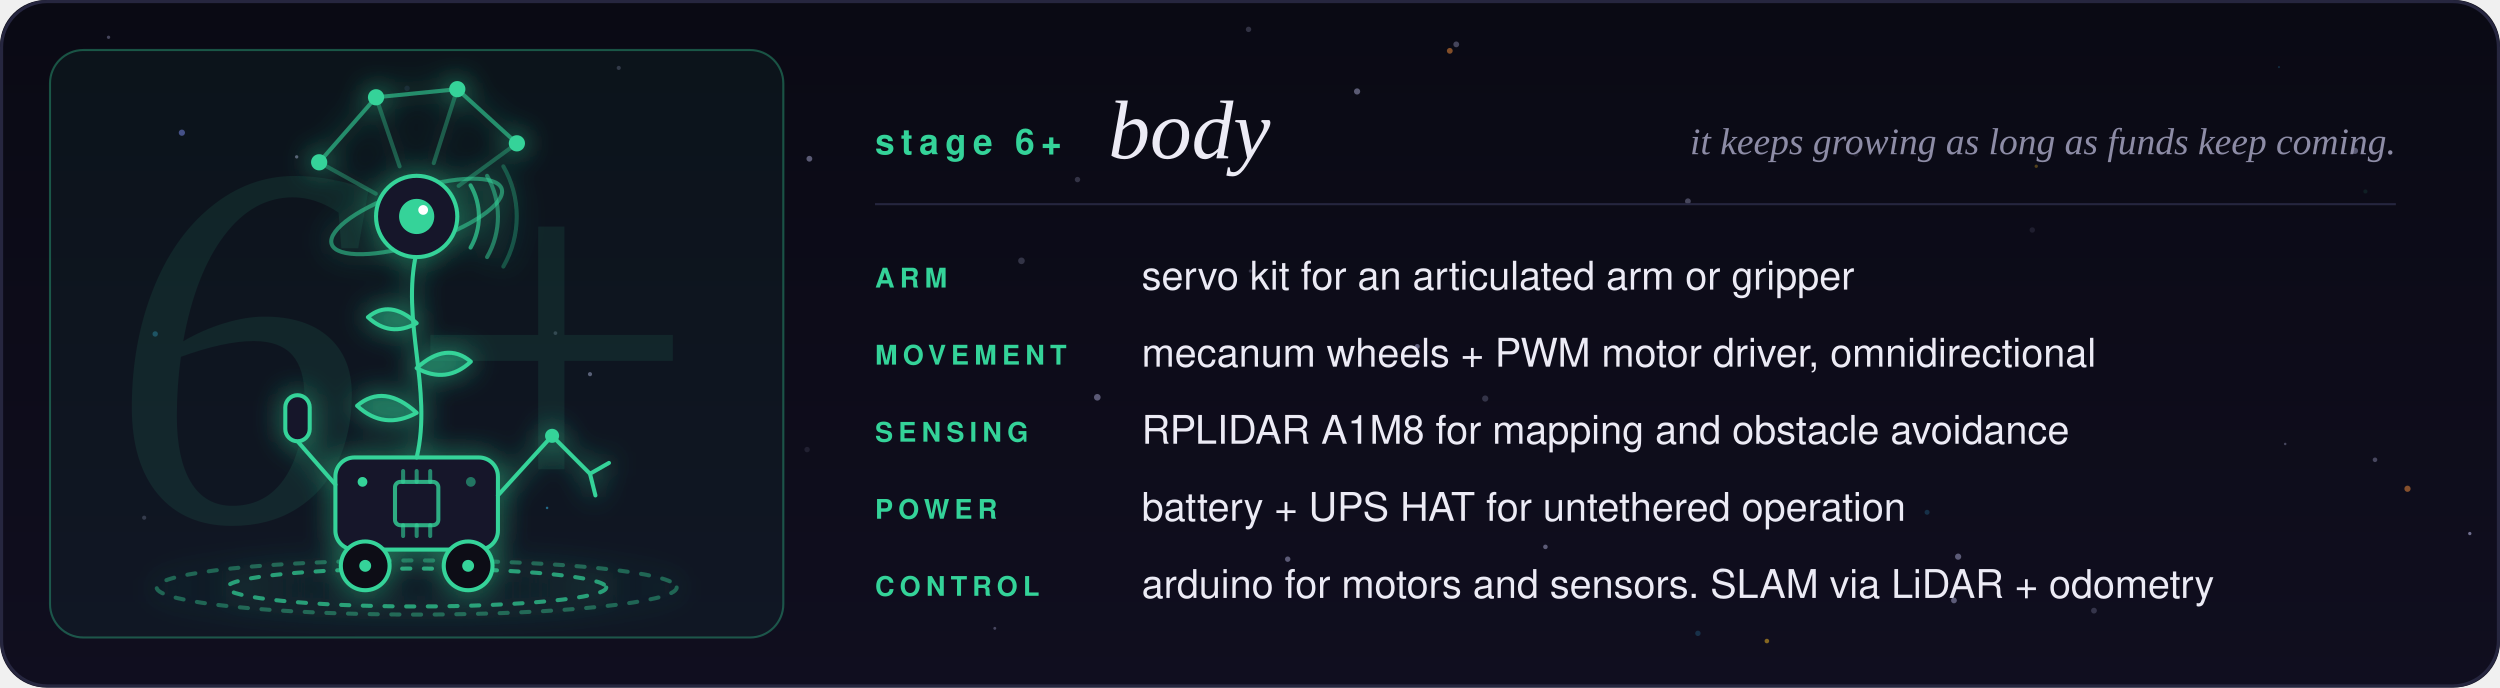
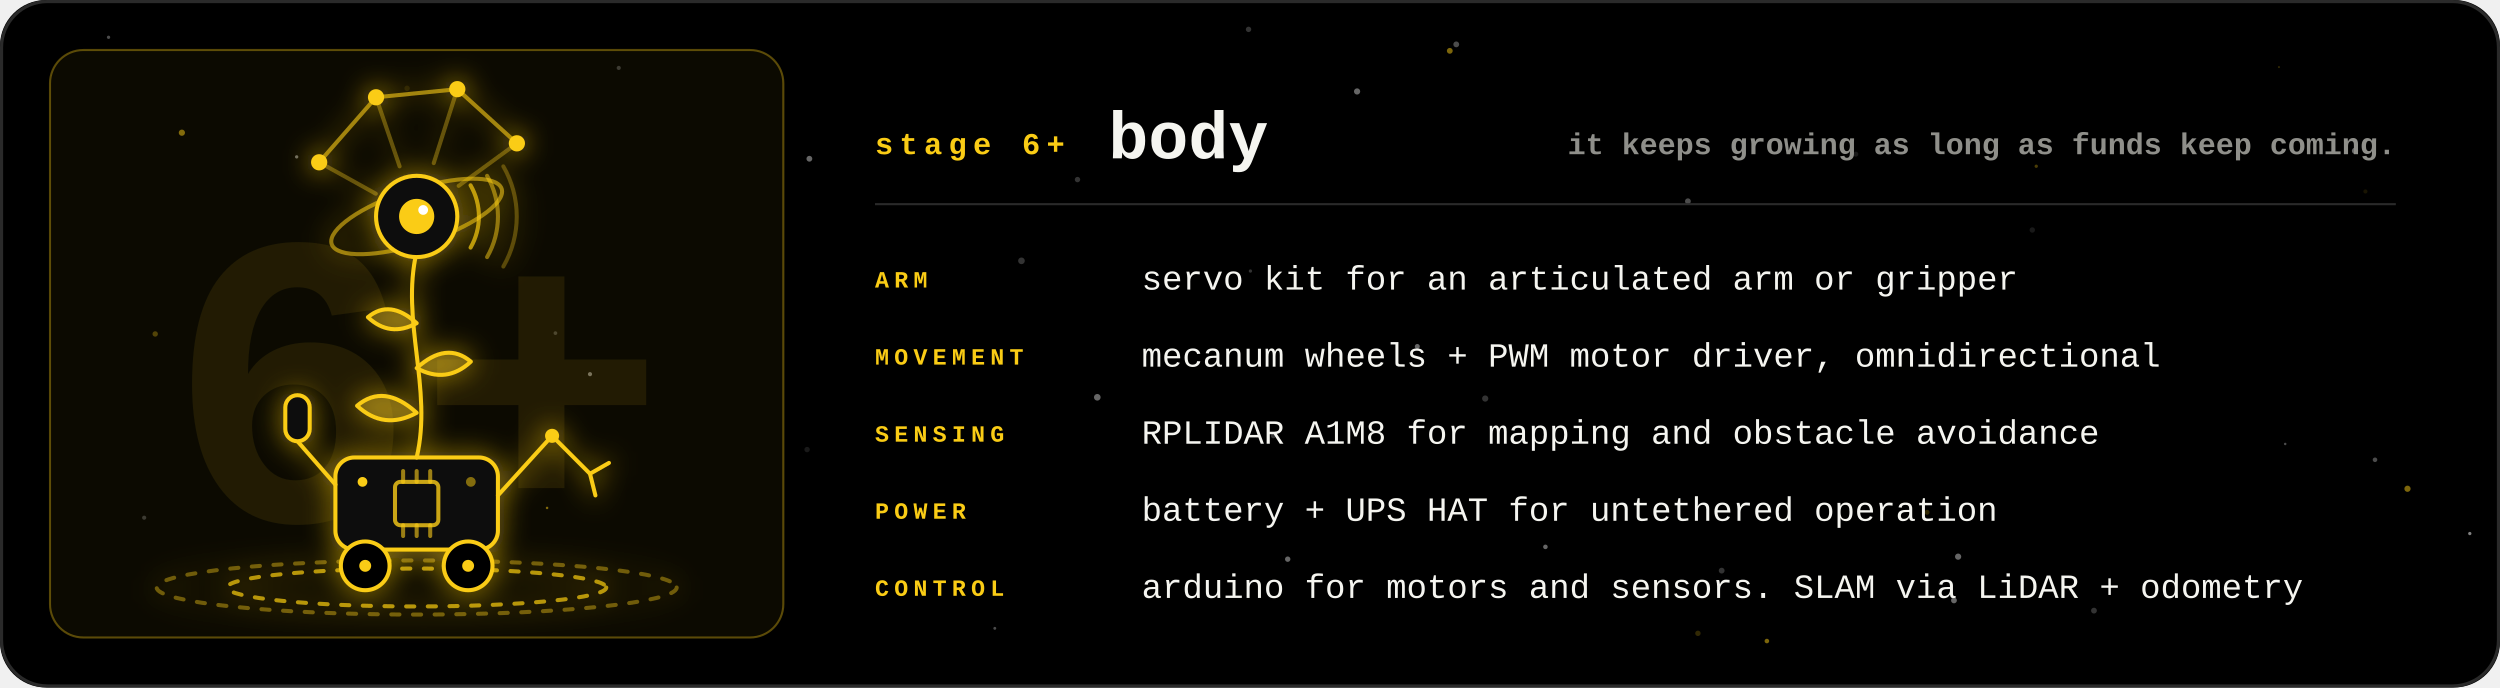
<svg xmlns="http://www.w3.org/2000/svg" viewBox="0 0 1200 330" width="1200" height="330" role="img" aria-label="stage 6+, body. arm: servo kit for an articulated arm or gripper. movement: mecanum wheels + PWM motor driver, omnidirectional. sensing: RPLIDAR A1M8 for mapping and obstacle avoidance. power: battery + UPS HAT for untethered operation. control: arduino for motors and sensors. SLAM via LiDAR + odometry">
  <defs>
    <linearGradient id="bg" x1="0" y1="0" x2="0" y2="1">
-       <stop offset="0" stop-color="#0a0a14" />
-       <stop offset="1" stop-color="#100e1f" />
+       <stop offset="0" stop-color="#000000" />
+       <stop offset="1" stop-color="#000000" />
    </linearGradient>
    <linearGradient id="spec" gradientUnits="userSpaceOnUse" x1="60" y1="0" x2="1140" y2="0">
-       <stop offset="0" stop-color="#fbbf24" />
-       <stop offset="0.2" stop-color="#fb923c" />
-       <stop offset="0.3" stop-color="#f472b6" />
-       <stop offset="0.5" stop-color="#c084fc" />
-       <stop offset="0.7" stop-color="#818cf8" />
-       <stop offset="0.8" stop-color="#38bdf8" />
-       <stop offset="1" stop-color="#34d399" />
+       <stop offset="0" stop-color="#facc15" />
+       <stop offset="0.2" stop-color="#facc15" />
+       <stop offset="0.3" stop-color="#facc15" />
+       <stop offset="0.5" stop-color="#facc15" />
+       <stop offset="0.7" stop-color="#facc15" />
+       <stop offset="0.8" stop-color="#facc15" />
+       <stop offset="1" stop-color="#facc15" />
    </linearGradient>
    <filter id="glow" x="-50%" y="-50%" width="200%" height="200%">
      <feGaussianBlur stdDeviation="5" result="b" />
      <feMerge>
        <feMergeNode in="b" />
        <feMergeNode in="SourceGraphic" />
      </feMerge>
    </filter>
    <marker id="arr" viewBox="0 0 10 10" refX="8" refY="5" markerWidth="7" markerHeight="7" orient="auto-start-reverse">
-       <path d="M0 0L10 5L0 10z" fill="#8d8ca6" />
+       <path d="M0 0L10 5L0 10z" fill="#8f8f8a" />
    </marker>
  </defs>
  <rect width="1200" height="330" rx="22" fill="url(#bg)" />
-   <circle cx="890.8" cy="74" r="1.2" fill="#cfd0ff" opacity="0.1" />
-   <circle cx="925" cy="245.9" r="1.2" fill="#38bdf8" opacity="0.2" />
-   <circle cx="517.2" cy="86.2" r="1.3" fill="#cfd0ff" opacity="0.2" />
-   <circle cx="826.4" cy="273.9" r="1.4" fill="#cfd0ff" opacity="0.2" />
-   <circle cx="266.6" cy="159.9" r="0.9" fill="#cfd0ff" opacity="0.2" />
-   <circle cx="699" cy="21.3" r="1.4" fill="#cfd0ff" opacity="0.3" />
-   <circle cx="611.2" cy="209.2" r="1.2" fill="#cfd0ff" opacity="0.2" />
-   <circle cx="387.4" cy="215.8" r="1.3" fill="#cfd0ff" opacity="0.1" />
-   <circle cx="1130.4" cy="72.4" r="1.5" fill="#cfd0ff" opacity="0.4" />
-   <circle cx="195.4" cy="42.4" r="1.3" fill="#818cf8" opacity="0.1" />
-   <circle cx="490.3" cy="125.2" r="1.6" fill="#cfd0ff" opacity="0.2" />
-   <circle cx="651.4" cy="43.9" r="1.5" fill="#cfd0ff" opacity="0.4" />
-   <circle cx="695.9" cy="24.4" r="1.4" fill="#fb923c" opacity="0.5" />
-   <circle cx="810.2" cy="96.6" r="1.4" fill="#cfd0ff" opacity="0.3" />
-   <circle cx="1140" cy="220.7" r="1.1" fill="#cfd0ff" opacity="0.3" />
-   <circle cx="848.1" cy="307.7" r="1.1" fill="#fbbf24" opacity="0.5" />
-   <circle cx="741.8" cy="262.5" r="1.1" fill="#cfd0ff" opacity="0.4" />
-   <circle cx="52.1" cy="17.9" r="0.8" fill="#cfd0ff" opacity="0.3" />
-   <circle cx="87.3" cy="63.7" r="1.5" fill="#818cf8" opacity="0.5" />
-   <circle cx="1005.1" cy="293.1" r="1.4" fill="#cfd0ff" opacity="0.2" />
-   <circle cx="975.5" cy="110.4" r="1.3" fill="#cfd0ff" opacity="0.1" />
-   <circle cx="142.4" cy="75.3" r="0.8" fill="#cfd0ff" opacity="0.4" />
-   <circle cx="600.2" cy="130.1" r="0.8" fill="#cfd0ff" opacity="0.2" />
-   <circle cx="1093.9" cy="32.2" r="0.5" fill="#38bdf8" opacity="0.2" />
-   <circle cx="297" cy="32.6" r="1" fill="#cfd0ff" opacity="0.2" />
-   <circle cx="599.3" cy="14.1" r="1.3" fill="#cfd0ff" opacity="0.2" />
-   <circle cx="262.6" cy="243.8" r="0.6" fill="#38bdf8" opacity="0.5" />
-   <circle cx="1155.6" cy="234.6" r="1.5" fill="#fb923c" opacity="0.5" />
-   <circle cx="74.5" cy="160.3" r="1.3" fill="#38bdf8" opacity="0.3" />
-   <circle cx="283.2" cy="179.6" r="1" fill="#cfd0ff" opacity="0.4" />
-   <circle cx="526.7" cy="190.7" r="1.6" fill="#cfd0ff" opacity="0.4" />
-   <circle cx="937.9" cy="288.2" r="1.4" fill="#cfd0ff" opacity="0.4" />
-   <circle cx="939.9" cy="267.2" r="1.5" fill="#cfd0ff" opacity="0.4" />
-   <circle cx="1185.5" cy="256.1" r="0.8" fill="#cfd0ff" opacity="0.5" />
-   <circle cx="680.3" cy="166.3" r="1.2" fill="#cfd0ff" opacity="0.4" />
-   <circle cx="388.5" cy="76.2" r="1.4" fill="#cfd0ff" opacity="0.4" />
-   <circle cx="618.1" cy="268.4" r="1.3" fill="#cfd0ff" opacity="0.4" />
-   <circle cx="712.9" cy="191.3" r="1.5" fill="#cfd0ff" opacity="0.2" />
-   <circle cx="815" cy="304" r="1.3" fill="#38bdf8" opacity="0.2" />
-   <circle cx="477.5" cy="301.6" r="0.7" fill="#cfd0ff" opacity="0.3" />
-   <circle cx="1135.4" cy="91.9" r="1" fill="#34d399" opacity="0.1" />
-   <circle cx="977.4" cy="79.8" r="0.8" fill="#fbbf24" opacity="0.3" />
-   <circle cx="1096.9" cy="213.1" r="0.6" fill="#cfd0ff" opacity="0.3" />
-   <circle cx="69.2" cy="248.5" r="1" fill="#cfd0ff" opacity="0.2" />
-   <rect x="0.75" y="0.75" width="1198.5" height="328.5" rx="22" fill="none" stroke="#26263f" stroke-width="1.5" />
-   <rect x="24" y="24" width="352" height="282" rx="16" fill="#34d399" fill-opacity="0.05" stroke="#34d399" stroke-opacity="0.35" />
-   <text x="200" y="250" font-family="Georgia,'Times New Roman',serif" font-size="250" fill="#34d399" font-style="italic" text-anchor="middle" opacity="0.09">6+</text>
+   <circle cx="890.8" cy="74" r="1.2" fill="#ffffff" opacity="0.1" />
+   <circle cx="925" cy="245.9" r="1.2" fill="#facc15" opacity="0.2" />
+   <circle cx="517.2" cy="86.2" r="1.3" fill="#ffffff" opacity="0.2" />
+   <circle cx="826.4" cy="273.9" r="1.4" fill="#ffffff" opacity="0.2" />
+   <circle cx="266.6" cy="159.9" r="0.9" fill="#ffffff" opacity="0.2" />
+   <circle cx="699" cy="21.3" r="1.4" fill="#ffffff" opacity="0.3" />
+   <circle cx="611.2" cy="209.2" r="1.2" fill="#ffffff" opacity="0.2" />
+   <circle cx="387.4" cy="215.8" r="1.3" fill="#ffffff" opacity="0.1" />
+   <circle cx="1130.4" cy="72.4" r="1.5" fill="#ffffff" opacity="0.4" />
+   <circle cx="195.4" cy="42.4" r="1.3" fill="#facc15" opacity="0.1" />
+   <circle cx="490.3" cy="125.2" r="1.6" fill="#ffffff" opacity="0.2" />
+   <circle cx="651.4" cy="43.9" r="1.5" fill="#ffffff" opacity="0.4" />
+   <circle cx="695.9" cy="24.4" r="1.4" fill="#facc15" opacity="0.5" />
+   <circle cx="810.2" cy="96.6" r="1.4" fill="#ffffff" opacity="0.3" />
+   <circle cx="1140" cy="220.7" r="1.1" fill="#ffffff" opacity="0.3" />
+   <circle cx="848.1" cy="307.7" r="1.1" fill="#facc15" opacity="0.5" />
+   <circle cx="741.8" cy="262.5" r="1.1" fill="#ffffff" opacity="0.4" />
+   <circle cx="52.1" cy="17.9" r="0.8" fill="#ffffff" opacity="0.3" />
+   <circle cx="87.3" cy="63.7" r="1.5" fill="#facc15" opacity="0.5" />
+   <circle cx="1005.1" cy="293.1" r="1.4" fill="#ffffff" opacity="0.2" />
+   <circle cx="975.5" cy="110.4" r="1.3" fill="#ffffff" opacity="0.1" />
+   <circle cx="142.4" cy="75.3" r="0.8" fill="#ffffff" opacity="0.4" />
+   <circle cx="600.2" cy="130.1" r="0.8" fill="#ffffff" opacity="0.2" />
+   <circle cx="1093.9" cy="32.2" r="0.5" fill="#facc15" opacity="0.2" />
+   <circle cx="297" cy="32.6" r="1" fill="#ffffff" opacity="0.2" />
+   <circle cx="599.3" cy="14.1" r="1.3" fill="#ffffff" opacity="0.2" />
+   <circle cx="262.6" cy="243.8" r="0.6" fill="#facc15" opacity="0.5" />
+   <circle cx="1155.6" cy="234.6" r="1.5" fill="#facc15" opacity="0.5" />
+   <circle cx="74.5" cy="160.3" r="1.3" fill="#facc15" opacity="0.3" />
+   <circle cx="283.2" cy="179.6" r="1" fill="#ffffff" opacity="0.4" />
+   <circle cx="526.7" cy="190.7" r="1.6" fill="#ffffff" opacity="0.4" />
+   <circle cx="937.9" cy="288.2" r="1.4" fill="#ffffff" opacity="0.4" />
+   <circle cx="939.9" cy="267.2" r="1.5" fill="#ffffff" opacity="0.4" />
+   <circle cx="1185.5" cy="256.1" r="0.8" fill="#ffffff" opacity="0.5" />
+   <circle cx="680.3" cy="166.3" r="1.2" fill="#ffffff" opacity="0.4" />
+   <circle cx="388.5" cy="76.2" r="1.4" fill="#ffffff" opacity="0.4" />
+   <circle cx="618.1" cy="268.4" r="1.3" fill="#ffffff" opacity="0.4" />
+   <circle cx="712.9" cy="191.3" r="1.5" fill="#ffffff" opacity="0.2" />
+   <circle cx="815" cy="304" r="1.3" fill="#facc15" opacity="0.2" />
+   <circle cx="477.5" cy="301.6" r="0.7" fill="#ffffff" opacity="0.3" />
+   <circle cx="1135.4" cy="91.9" r="1" fill="#facc15" opacity="0.1" />
+   <circle cx="977.4" cy="79.8" r="0.8" fill="#facc15" opacity="0.3" />
+   <circle cx="1096.9" cy="213.1" r="0.6" fill="#ffffff" opacity="0.3" />
+   <circle cx="69.2" cy="248.5" r="1" fill="#ffffff" opacity="0.2" />
+   <rect x="0.75" y="0.75" width="1198.5" height="328.5" rx="22" fill="none" stroke="#2a2a2a" stroke-width="1.5" />
+   <rect x="24" y="24" width="352" height="282" rx="16" fill="#facc15" fill-opacity="0.05" stroke="#facc15" stroke-opacity="0.35" />
+   <text x="200" y="250" font-family="Consolas,'SF Mono',SFMono-Regular,Menlo,'Liberation Mono','Courier New',monospace" font-size="200" fill="#facc15" text-anchor="middle" font-weight="700" opacity="0.09">6+</text>
  <g transform="translate(200 282) scale(1.3)" stroke-width="1.5" stroke-linecap="round" stroke-linejoin="round" filter="url(#glow)">
-     <ellipse cx="0" cy="0" rx="70" ry="7" fill="none" stroke="#34d399" stroke-dasharray="3 5" opacity="0.7" />
-     <ellipse cx="0" cy="0" rx="96" ry="10" fill="none" stroke="#34d399" stroke-dasharray="3 5" opacity="0.4" />
-     <rect x="-30" y="-48" width="60" height="34" rx="7" fill="#14142a" stroke="#34d399" />
-     <rect x="-8" y="-39" width="16" height="16" rx="2" fill="none" stroke="#34d399" opacity="0.8" />
-     <path d="M-5 -39v-4M-5 -23v4" stroke="#34d399" opacity="0.6" />
-     <path d="M0 -39v-4M0 -23v4" stroke="#34d399" opacity="0.6" />
-     <path d="M5 -39v-4M5 -23v4" stroke="#34d399" opacity="0.6" />
-     <circle cx="-20" cy="-39" r="1.8" fill="#34d399" />
-     <circle cx="20" cy="-39" r="1.8" fill="#34d399" opacity="0.5" />
-     <path d="M0 -48 C6 -73.3 -6 -98.7 0 -124" fill="none" stroke="#34d399" />
-     <path d="M0 -64.5 q-12.1 -11 -22 -2.6 q9.9 9.2 22 2.6 z" fill="#34d399" fill-opacity="0.28" stroke="#34d399" />
-     <path d="M0 -81 q11 -10 20 -2.4 q-9 8.4 -20 2.4 z" fill="#34d399" fill-opacity="0.28" stroke="#34d399" />
-     <path d="M0 -97.6 q-9.9 -9 -18 -2.2 q8.1 7.6 18 2.2 z" fill="#34d399" fill-opacity="0.28" stroke="#34d399" />
-     <ellipse cx="0" cy="-137" rx="33" ry="10" fill="none" stroke="#34d399" opacity="0.55" transform="rotate(-18 0 -137)" />
-     <polyline points="-36,-157 -15,-181 15,-184 37,-164" fill="none" stroke="#34d399" opacity="0.6" />
-     <path d="M-36 -157L-15.1 -145.4" stroke="#34d399" opacity="0.35" />
-     <circle cx="-36" cy="-157" r="3" fill="#34d399" />
-     <path d="M-15 -181L-6.3 -155.5" stroke="#34d399" opacity="0.35" />
-     <circle cx="-15" cy="-181" r="3" fill="#34d399" />
-     <path d="M15 -184L6.3 -156.7" stroke="#34d399" opacity="0.35" />
-     <circle cx="15" cy="-184" r="3" fill="#34d399" />
-     <path d="M37 -164L15.5 -148.3" stroke="#34d399" opacity="0.35" />
-     <circle cx="37" cy="-164" r="3" fill="#34d399" />
-     <circle cx="0" cy="-137" r="15" fill="#14142a" stroke="#34d399" />
-     <circle cx="0" cy="-137" r="6.5" fill="#34d399" />
+     <ellipse cx="0" cy="0" rx="70" ry="7" fill="none" stroke="#facc15" stroke-dasharray="3 5" opacity="0.7" />
+     <ellipse cx="0" cy="0" rx="96" ry="10" fill="none" stroke="#facc15" stroke-dasharray="3 5" opacity="0.4" />
+     <rect x="-30" y="-48" width="60" height="34" rx="7" fill="#0c0c0c" stroke="#facc15" />
+     <rect x="-8" y="-39" width="16" height="16" rx="2" fill="none" stroke="#facc15" opacity="0.8" />
+     <path d="M-5 -39v-4M-5 -23v4" stroke="#facc15" opacity="0.6" />
+     <path d="M0 -39v-4M0 -23v4" stroke="#facc15" opacity="0.6" />
+     <path d="M5 -39v-4M5 -23v4" stroke="#facc15" opacity="0.6" />
+     <circle cx="-20" cy="-39" r="1.8" fill="#facc15" />
+     <circle cx="20" cy="-39" r="1.8" fill="#facc15" opacity="0.5" />
+     <path d="M0 -48 C6 -73.3 -6 -98.7 0 -124" fill="none" stroke="#facc15" />
+     <path d="M0 -64.5 q-12.1 -11 -22 -2.6 q9.9 9.2 22 2.6 z" fill="#facc15" fill-opacity="0.28" stroke="#facc15" />
+     <path d="M0 -81 q11 -10 20 -2.4 q-9 8.4 -20 2.4 z" fill="#facc15" fill-opacity="0.28" stroke="#facc15" />
+     <path d="M0 -97.6 q-9.9 -9 -18 -2.2 q8.1 7.6 18 2.2 z" fill="#facc15" fill-opacity="0.28" stroke="#facc15" />
+     <ellipse cx="0" cy="-137" rx="33" ry="10" fill="none" stroke="#facc15" opacity="0.55" transform="rotate(-18 0 -137)" />
+     <polyline points="-36,-157 -15,-181 15,-184 37,-164" fill="none" stroke="#facc15" opacity="0.6" />
+     <path d="M-36 -157L-15.1 -145.4" stroke="#facc15" opacity="0.35" />
+     <circle cx="-36" cy="-157" r="3" fill="#facc15" />
+     <path d="M-15 -181L-6.3 -155.5" stroke="#facc15" opacity="0.35" />
+     <circle cx="-15" cy="-181" r="3" fill="#facc15" />
+     <path d="M15 -184L6.3 -156.7" stroke="#facc15" opacity="0.35" />
+     <circle cx="15" cy="-184" r="3" fill="#facc15" />
+     <path d="M37 -164L15.5 -148.3" stroke="#facc15" opacity="0.35" />
+     <circle cx="37" cy="-164" r="3" fill="#facc15" />
+     <circle cx="0" cy="-137" r="15" fill="#0c0c0c" stroke="#facc15" />
+     <circle cx="0" cy="-137" r="6.5" fill="#facc15" />
    <circle cx="2.4" cy="-139.4" r="1.8" fill="#ffffff" />
-     <path d="M19.9 -148.5A23 23 0 0 1 19.9 -125.5" fill="none" stroke="#34d399" opacity="0.7" />
-     <path d="M26 -152A30 30 0 0 1 26 -122" fill="none" stroke="#34d399" opacity="0.5" />
-     <path d="M32 -155.5A37 37 0 0 1 32 -118.5" fill="none" stroke="#34d399" opacity="0.3" />
-     <path d="M-30 -38L-44 -54" fill="none" stroke="#34d399" />
-     <rect x="-48.5" y="-71" width="9" height="17" rx="4.5" fill="#14142a" stroke="#34d399" />
-     <circle cx="-19" cy="-8" r="9" fill="#0a0a14" stroke="#34d399" />
-     <circle cx="-19" cy="-8" r="2.2" fill="#34d399" />
-     <circle cx="19" cy="-8" r="9" fill="#0a0a14" stroke="#34d399" />
-     <circle cx="19" cy="-8" r="2.2" fill="#34d399" />
-     <polyline points="30,-34 50,-56 64,-42" fill="none" stroke="#34d399" />
-     <circle cx="50" cy="-56" r="2.6" fill="#34d399" />
-     <path d="M64 -42l7 -4M64 -42l2 8" fill="none" stroke="#34d399" />
+     <path d="M19.9 -148.5A23 23 0 0 1 19.9 -125.5" fill="none" stroke="#facc15" opacity="0.7" />
+     <path d="M26 -152A30 30 0 0 1 26 -122" fill="none" stroke="#facc15" opacity="0.5" />
+     <path d="M32 -155.5A37 37 0 0 1 32 -118.5" fill="none" stroke="#facc15" opacity="0.3" />
+     <path d="M-30 -38L-44 -54" fill="none" stroke="#facc15" />
+     <rect x="-48.5" y="-71" width="9" height="17" rx="4.5" fill="#0c0c0c" stroke="#facc15" />
+     <circle cx="-19" cy="-8" r="9" fill="#000000" stroke="#facc15" />
+     <circle cx="-19" cy="-8" r="2.2" fill="#facc15" />
+     <circle cx="19" cy="-8" r="9" fill="#000000" stroke="#facc15" />
+     <circle cx="19" cy="-8" r="2.2" fill="#facc15" />
+     <polyline points="30,-34 50,-56 64,-42" fill="none" stroke="#facc15" />
+     <circle cx="50" cy="-56" r="2.6" fill="#facc15" />
+     <path d="M64 -42l7 -4M64 -42l2 8" fill="none" stroke="#facc15" />
  </g>
-   <text x="420" y="74" font-family="'Segoe UI',system-ui,-apple-system,Helvetica,Arial,sans-serif" font-size="17" fill="#34d399" font-weight="600" letter-spacing="3">stage 6+</text>
-   <text x="532" y="76" font-family="Georgia,'Times New Roman',serif" font-size="40" fill="#ecebf5" font-style="italic">body</text>
-   <text x="1150" y="74" font-family="Georgia,'Times New Roman',serif" font-size="18" fill="#8d8ca6" font-style="italic" text-anchor="end">it keeps growing as long as funds keep coming.</text>
-   <path d="M420 98H1150" stroke="#26263f" />
-   <text x="420" y="138" font-family="'Segoe UI',system-ui,-apple-system,Helvetica,Arial,sans-serif" font-size="13" fill="#34d399" font-weight="600" letter-spacing="2.5">ARM</text>
-   <text x="548" y="139" font-family="'Segoe UI',system-ui,-apple-system,Helvetica,Arial,sans-serif" font-size="19" fill="#ecebf5">servo kit for an articulated arm or gripper</text>
-   <text x="420" y="175" font-family="'Segoe UI',system-ui,-apple-system,Helvetica,Arial,sans-serif" font-size="13" fill="#34d399" font-weight="600" letter-spacing="2.5">MOVEMENT</text>
-   <text x="548" y="176" font-family="'Segoe UI',system-ui,-apple-system,Helvetica,Arial,sans-serif" font-size="19" fill="#ecebf5">mecanum wheels + PWM motor driver, omnidirectional</text>
-   <text x="420" y="212" font-family="'Segoe UI',system-ui,-apple-system,Helvetica,Arial,sans-serif" font-size="13" fill="#34d399" font-weight="600" letter-spacing="2.5">SENSING</text>
-   <text x="548" y="213" font-family="'Segoe UI',system-ui,-apple-system,Helvetica,Arial,sans-serif" font-size="19" fill="#ecebf5">RPLIDAR A1M8 for mapping and obstacle avoidance</text>
-   <text x="420" y="249" font-family="'Segoe UI',system-ui,-apple-system,Helvetica,Arial,sans-serif" font-size="13" fill="#34d399" font-weight="600" letter-spacing="2.5">POWER</text>
-   <text x="548" y="250" font-family="'Segoe UI',system-ui,-apple-system,Helvetica,Arial,sans-serif" font-size="19" fill="#ecebf5">battery + UPS HAT for untethered operation</text>
-   <text x="420" y="286" font-family="'Segoe UI',system-ui,-apple-system,Helvetica,Arial,sans-serif" font-size="13" fill="#34d399" font-weight="600" letter-spacing="2.5">CONTROL</text>
-   <text x="548" y="287" font-family="'Segoe UI',system-ui,-apple-system,Helvetica,Arial,sans-serif" font-size="19" fill="#ecebf5">arduino for motors and sensors. SLAM via LiDAR + odometry</text>
+   <text x="420" y="74" font-family="Consolas,'SF Mono',SFMono-Regular,Menlo,'Liberation Mono','Courier New',monospace" font-size="14.6" fill="#facc15" font-weight="600" letter-spacing="3">stage 6+</text>
+   <text x="532" y="76" font-family="Consolas,'SF Mono',SFMono-Regular,Menlo,'Liberation Mono','Courier New',monospace" font-size="32" fill="#f5f5f0" font-weight="700">body</text>
+   <text x="1150" y="74" font-family="Consolas,'SF Mono',SFMono-Regular,Menlo,'Liberation Mono','Courier New',monospace" font-size="14.4" fill="#8f8f8a" text-anchor="end" font-weight="700">it keeps growing as long as funds keep coming.</text>
+   <path d="M420 98H1150" stroke="#2a2a2a" />
+   <text x="420" y="138" font-family="Consolas,'SF Mono',SFMono-Regular,Menlo,'Liberation Mono','Courier New',monospace" font-size="11.2" fill="#facc15" font-weight="600" letter-spacing="2.5">ARM</text>
+   <text x="548" y="139" font-family="Consolas,'SF Mono',SFMono-Regular,Menlo,'Liberation Mono','Courier New',monospace" font-size="16.3" fill="#f5f5f0">servo kit for an articulated arm or gripper</text>
+   <text x="420" y="175" font-family="Consolas,'SF Mono',SFMono-Regular,Menlo,'Liberation Mono','Courier New',monospace" font-size="11.2" fill="#facc15" font-weight="600" letter-spacing="2.5">MOVEMENT</text>
+   <text x="548" y="176" font-family="Consolas,'SF Mono',SFMono-Regular,Menlo,'Liberation Mono','Courier New',monospace" font-size="16.3" fill="#f5f5f0">mecanum wheels + PWM motor driver, omnidirectional</text>
+   <text x="420" y="212" font-family="Consolas,'SF Mono',SFMono-Regular,Menlo,'Liberation Mono','Courier New',monospace" font-size="11.2" fill="#facc15" font-weight="600" letter-spacing="2.5">SENSING</text>
+   <text x="548" y="213" font-family="Consolas,'SF Mono',SFMono-Regular,Menlo,'Liberation Mono','Courier New',monospace" font-size="16.3" fill="#f5f5f0">RPLIDAR A1M8 for mapping and obstacle avoidance</text>
+   <text x="420" y="249" font-family="Consolas,'SF Mono',SFMono-Regular,Menlo,'Liberation Mono','Courier New',monospace" font-size="11.2" fill="#facc15" font-weight="600" letter-spacing="2.5">POWER</text>
+   <text x="548" y="250" font-family="Consolas,'SF Mono',SFMono-Regular,Menlo,'Liberation Mono','Courier New',monospace" font-size="16.3" fill="#f5f5f0">battery + UPS HAT for untethered operation</text>
+   <text x="420" y="286" font-family="Consolas,'SF Mono',SFMono-Regular,Menlo,'Liberation Mono','Courier New',monospace" font-size="11.2" fill="#facc15" font-weight="600" letter-spacing="2.5">CONTROL</text>
+   <text x="548" y="287" font-family="Consolas,'SF Mono',SFMono-Regular,Menlo,'Liberation Mono','Courier New',monospace" font-size="16.3" fill="#f5f5f0">arduino for motors and sensors. SLAM via LiDAR + odometry</text>
</svg>
